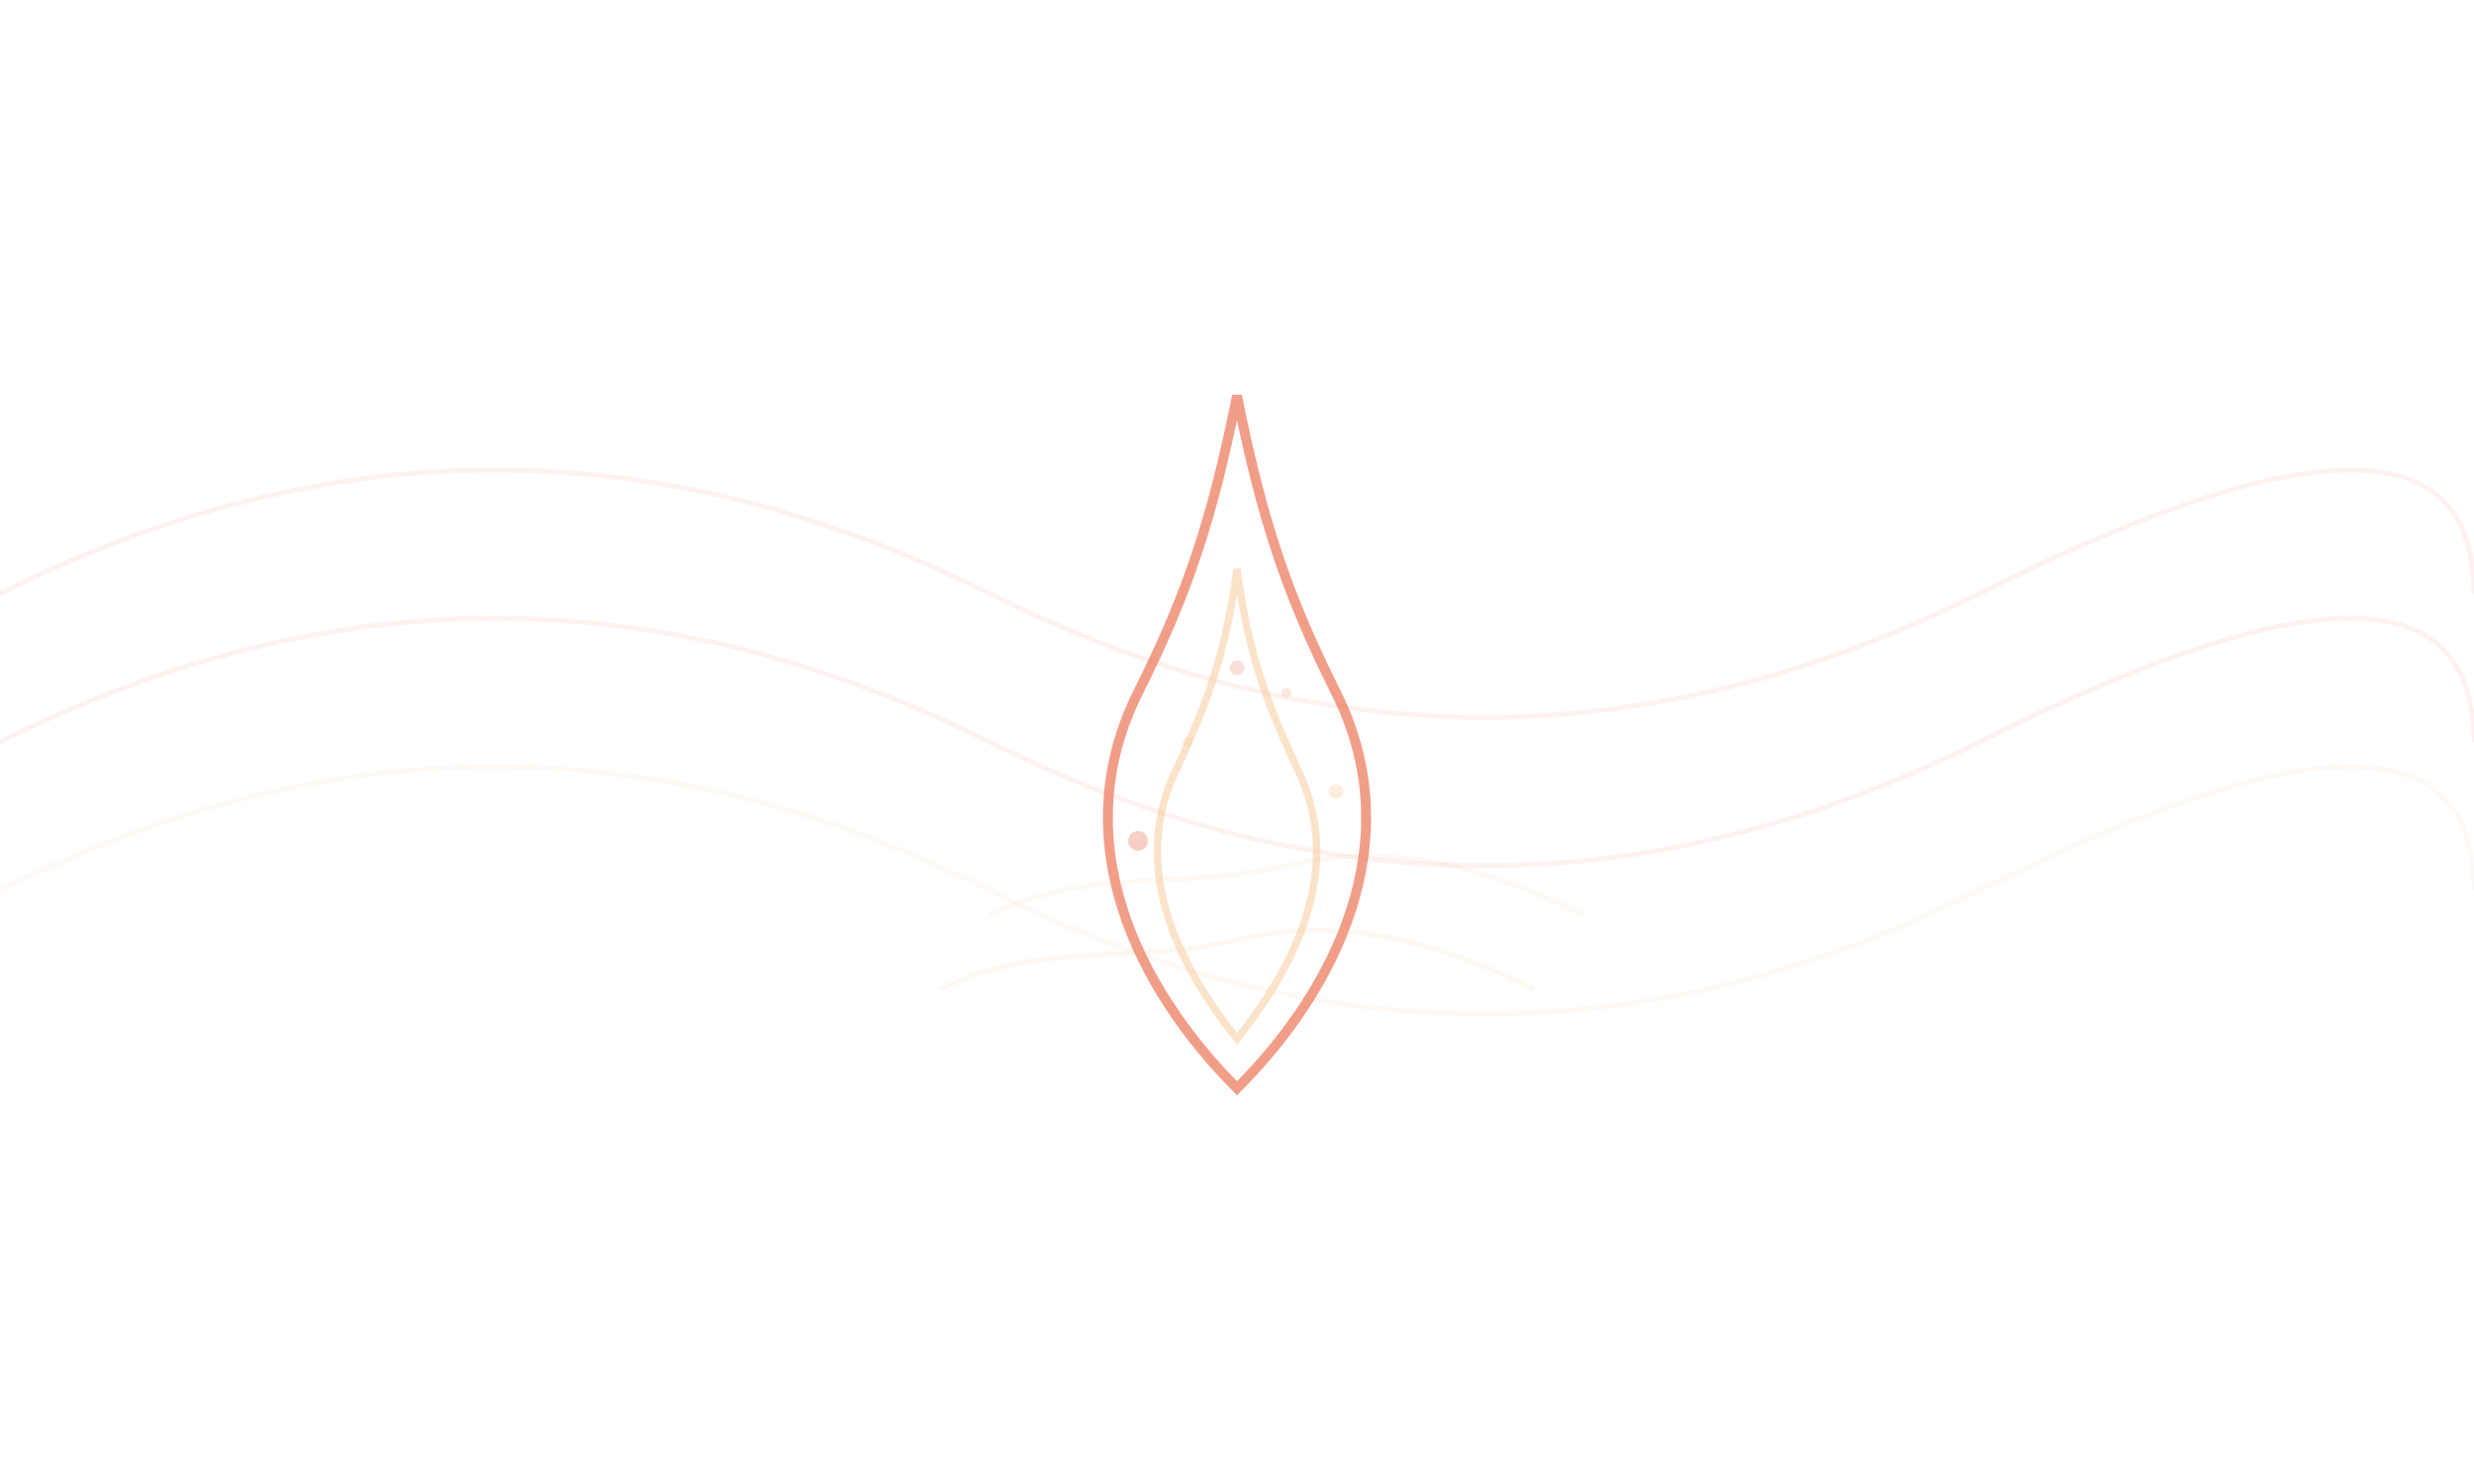
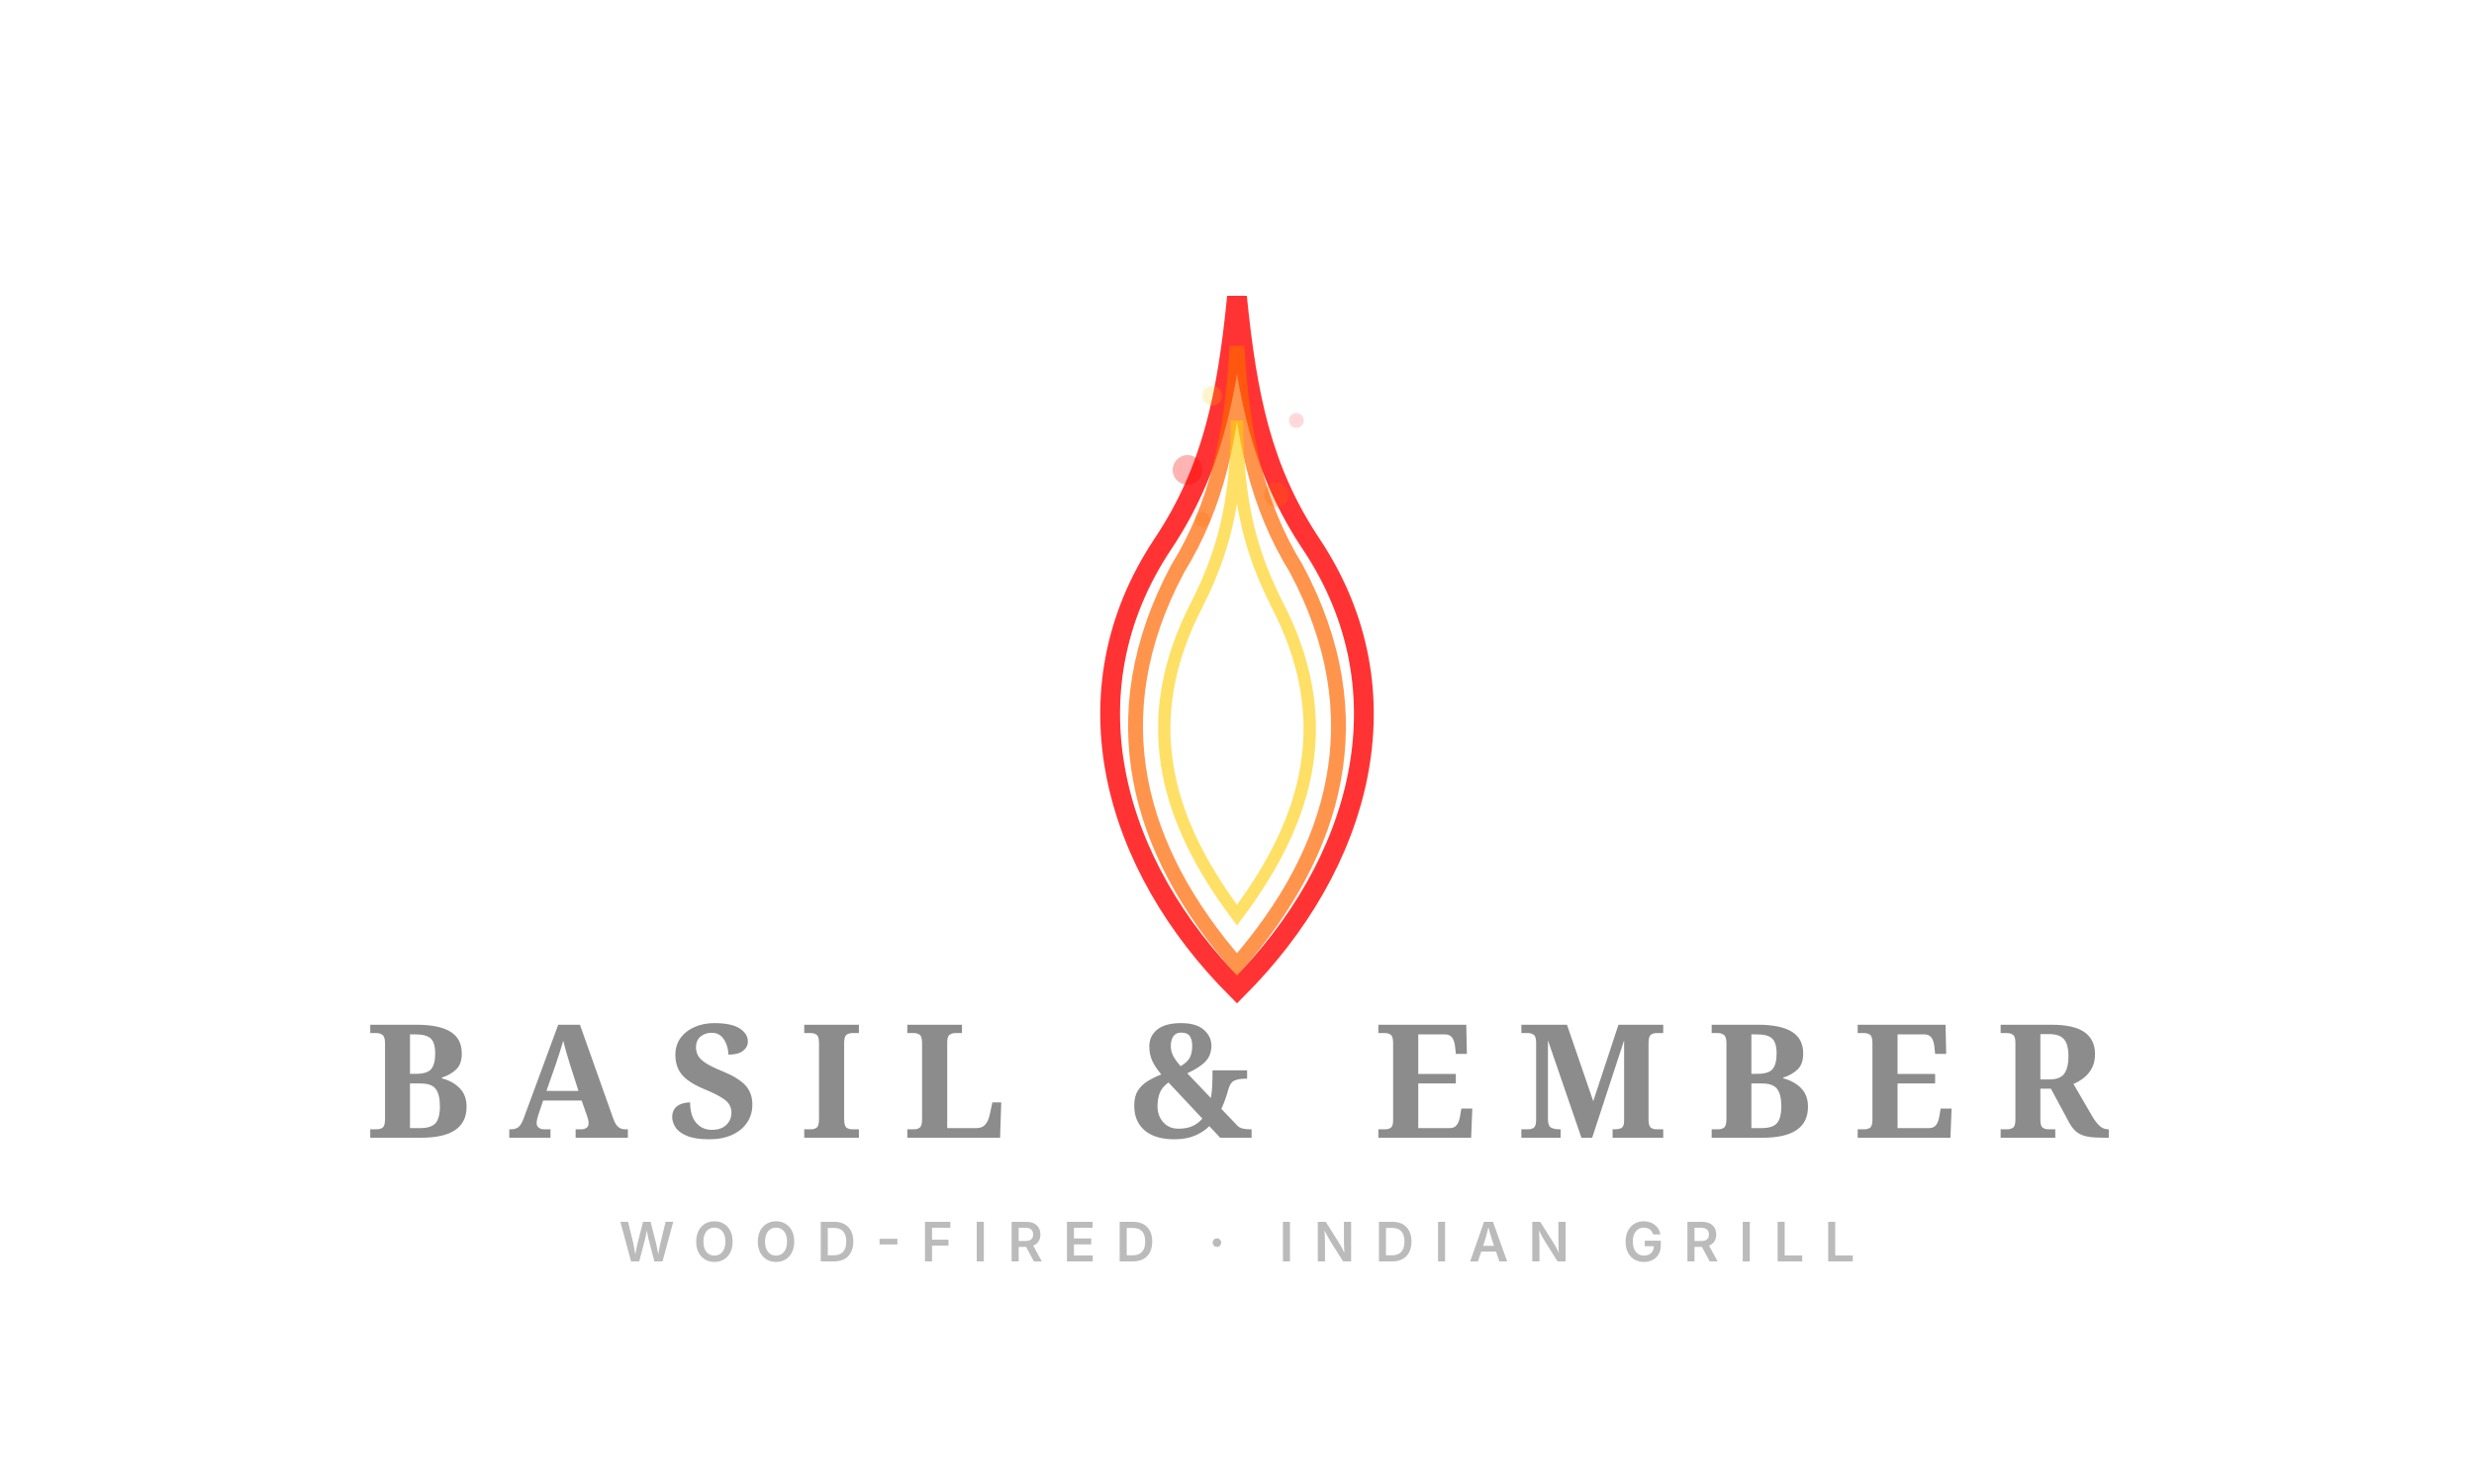
<svg xmlns="http://www.w3.org/2000/svg" viewBox="0 0 500 300">
  <rect x="0" y="0" width="500" height="300" fill="none" />
-   <g opacity="0.08">
-     <path d="M0,150 Q100,100 200,150 T400,150 T500,150" stroke="#e85d3a" stroke-width="1" fill="none" />
-     <path d="M0,180 Q100,130 200,180 T400,180 T500,180" stroke="#f5b87a" stroke-width="1" fill="none" />
-     <path d="M0,120 Q100,70 200,120 T400,120 T500,120" stroke="#e85d3a" stroke-width="1" fill="none" />
+   <g transform="translate(250, 140)">
+     <path d="M0,60 C-25,35 -35,0 -15,-30 C-5,-45 -2,-60 0,-80 C2,-60 5,-45 15,-30 C35,0 25,35 0,60Z" stroke="#ff0000" stroke-width="4" fill="none" opacity="0.8" />
+     <path d="M0,55 C-20,32 -28,5 -12,-25 C-4,-38 -1,-52 0,-70 C1,-52 4,-38 12,-25 C28,5 20,32 0,55Z" stroke="#ff6600" stroke-width="3" fill="none" opacity="0.7" />
+     <path d="M0,45 C-15,25 -20,5 -8,-18 C-3,-28 0,-38 0,-55 C0,-38 3,-28 8,-18 C20,5 15,25 0,45Z" stroke="#ffcc00" stroke-width="2.5" fill="none" opacity="0.6" />
+     <circle cx="-10" cy="-45" r="3" fill="#ff0000" opacity="0.3" />
+     <circle cx="8" cy="-40" r="2.5" fill="#ff6600" opacity="0.25" />
+     <circle cx="-5" cy="-60" r="2" fill="#ffcc00" opacity="0.2" />
+     <circle cx="12" cy="-55" r="1.5" fill="#ff0000" opacity="0.15" />
+     <circle cx="-7" cy="-35" r="1.5" fill="#ff6600" opacity="0.2" />
  </g>
-   <path d="M250,220             C230,200 215,170 230,140             C240,120 245,105 250,80             C255,105 260,120 270,140             C285,170 270,200 250,220Z" stroke="#e85d3a" stroke-width="2" fill="none" opacity="0.6" />
-   <path d="M250,210             C238,195 228,175 238,155             C245,140 248,130 250,115             C252,130 255,140 262,155             C272,175 262,195 250,210Z" stroke="#f5b87a" stroke-width="1.5" fill="none" opacity="0.4" />
-   <circle cx="230" cy="170" r="2" fill="#e85d3a" opacity="0.3" />
-   <circle cx="270" cy="160" r="1.5" fill="#f5b87a" opacity="0.25" />
-   <circle cx="250" cy="135" r="1.5" fill="#e85d3a" opacity="0.2" />
-   <circle cx="240" cy="150" r="1" fill="#f5b87a" opacity="0.2" />
-   <circle cx="260" cy="140" r="1" fill="#e85d3a" opacity="0.15" />
-   <path d="M190,200 C210,190 230,195 250,190 C270,185 290,190 310,200" stroke="rgba(245,184,122,0.1)" stroke-width="1" fill="none" />
-   <path d="M200,185 C220,175 240,180 260,175 C280,170 300,175 320,185" stroke="rgba(245,184,122,0.08)" stroke-width="1" fill="none" />
+   <text x="250" y="230" text-anchor="middle" font-family="'Playfair Display', serif" font-size="32" font-weight="700" fill="#1a1a1a" letter-spacing="8" opacity="0.5">
+     BASIL &amp; EMBER
+   </text>
+   <text x="250" y="255" text-anchor="middle" font-family="'Inter', sans-serif" font-size="11" font-weight="600" fill="#1a1a1a" letter-spacing="4" opacity="0.3">
+     WOOD-FIRED · INDIAN GRILL
+   </text>
</svg>
